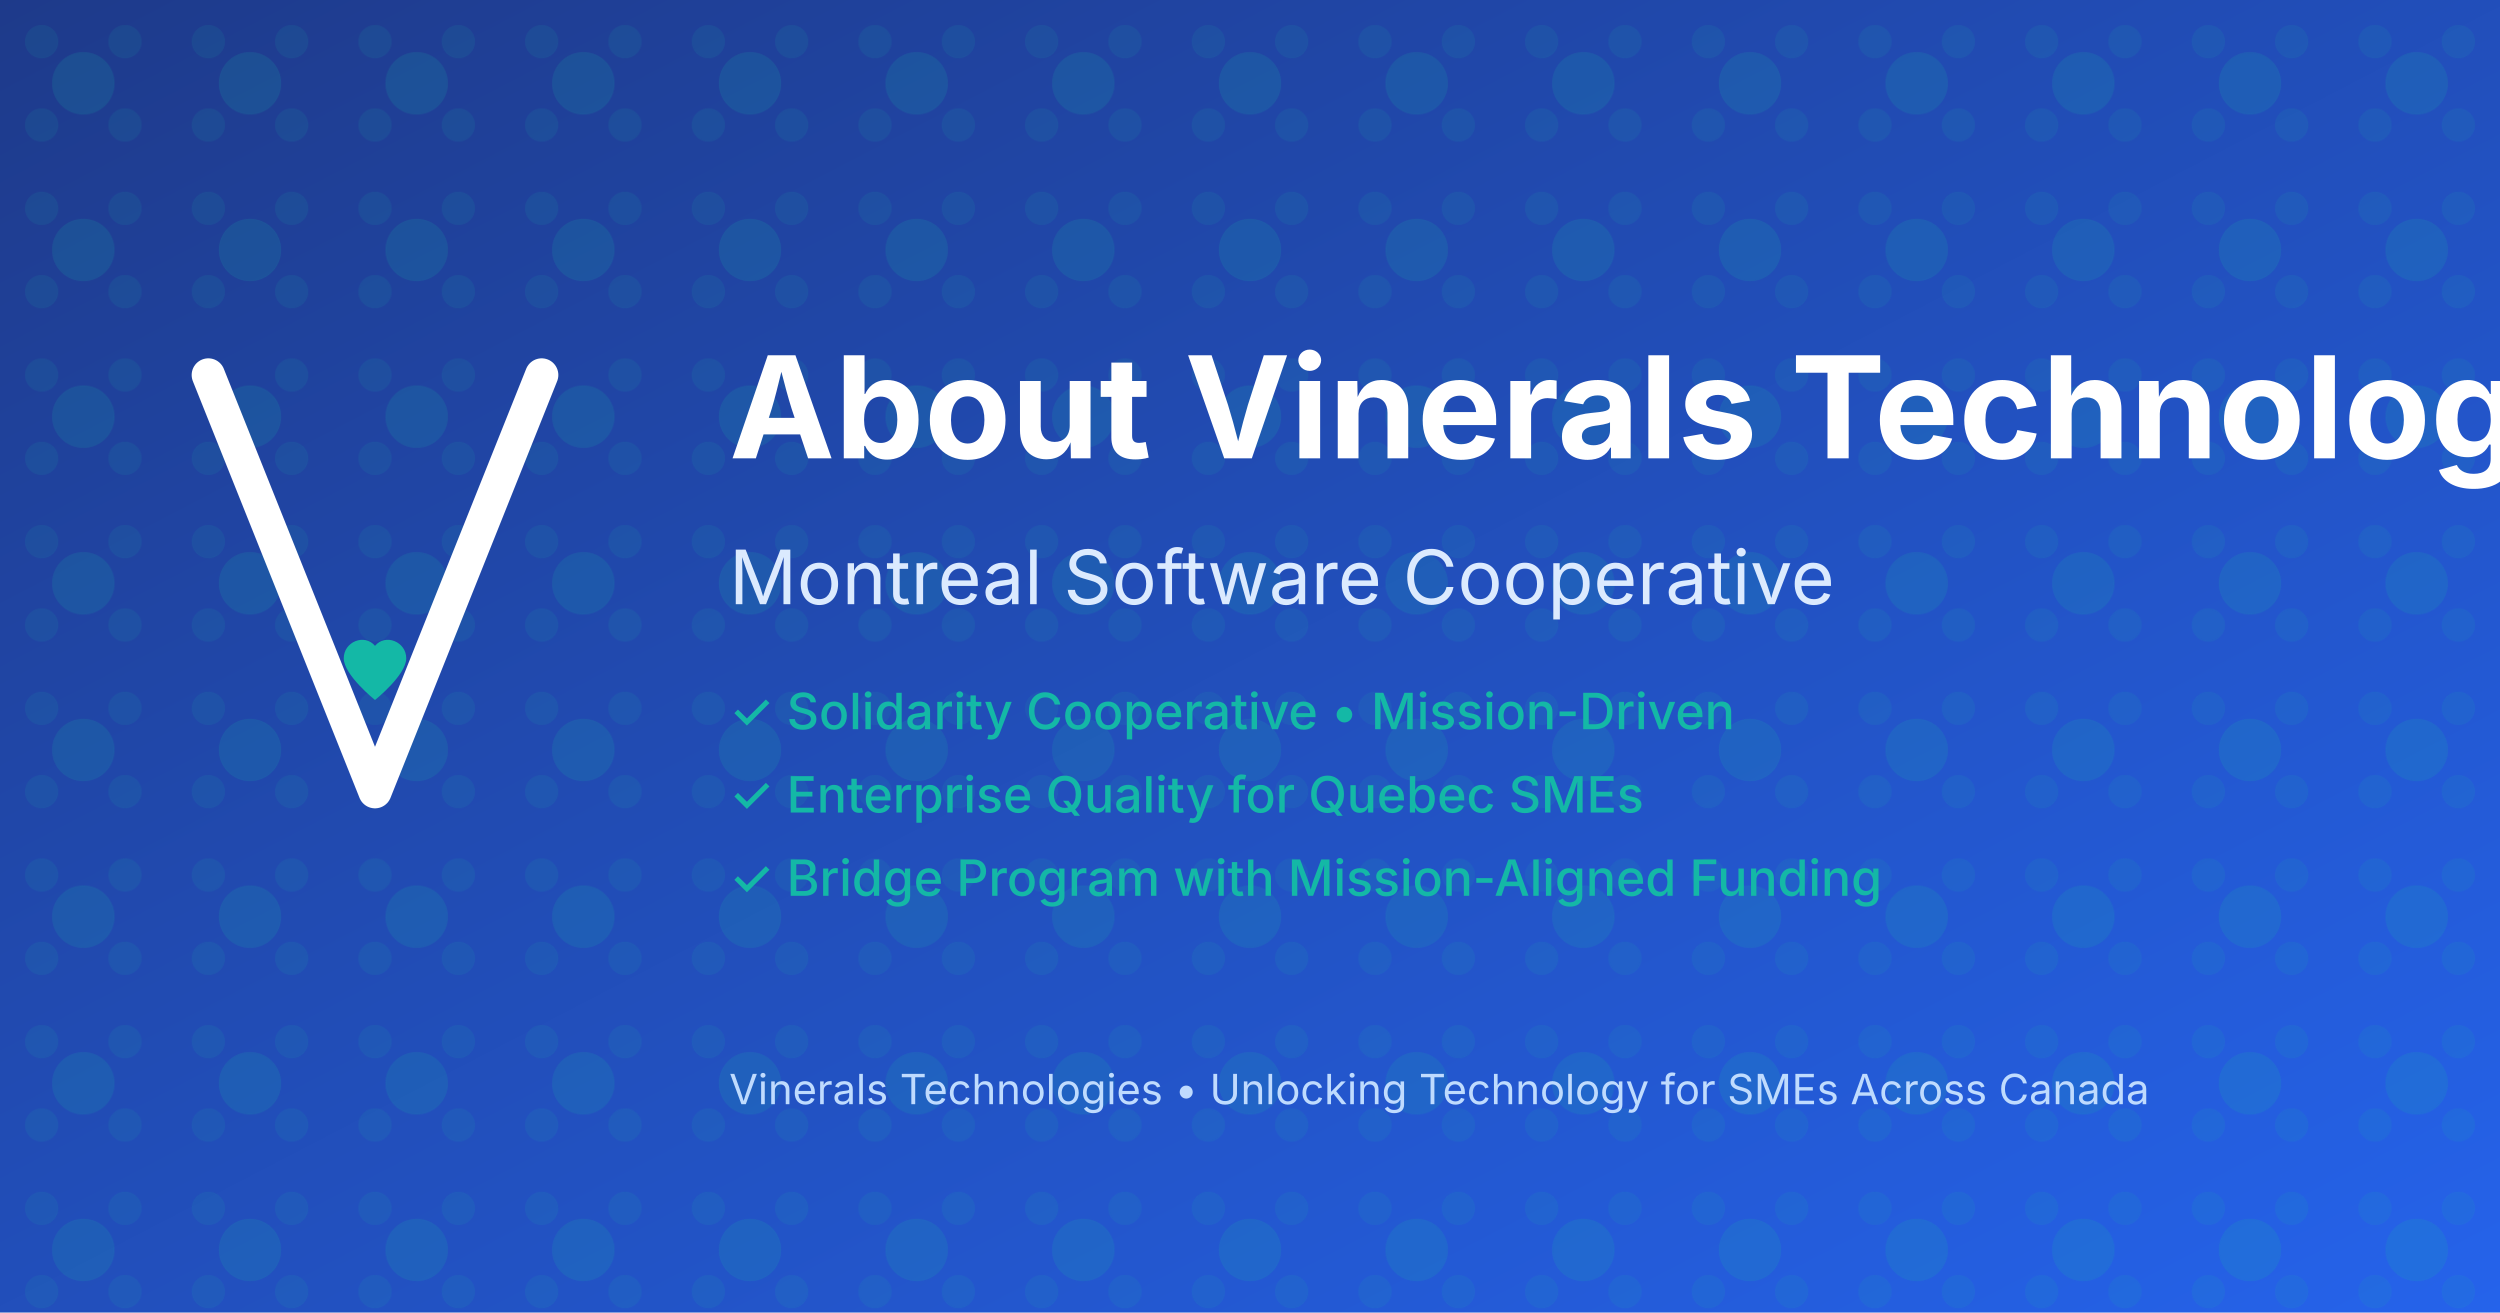
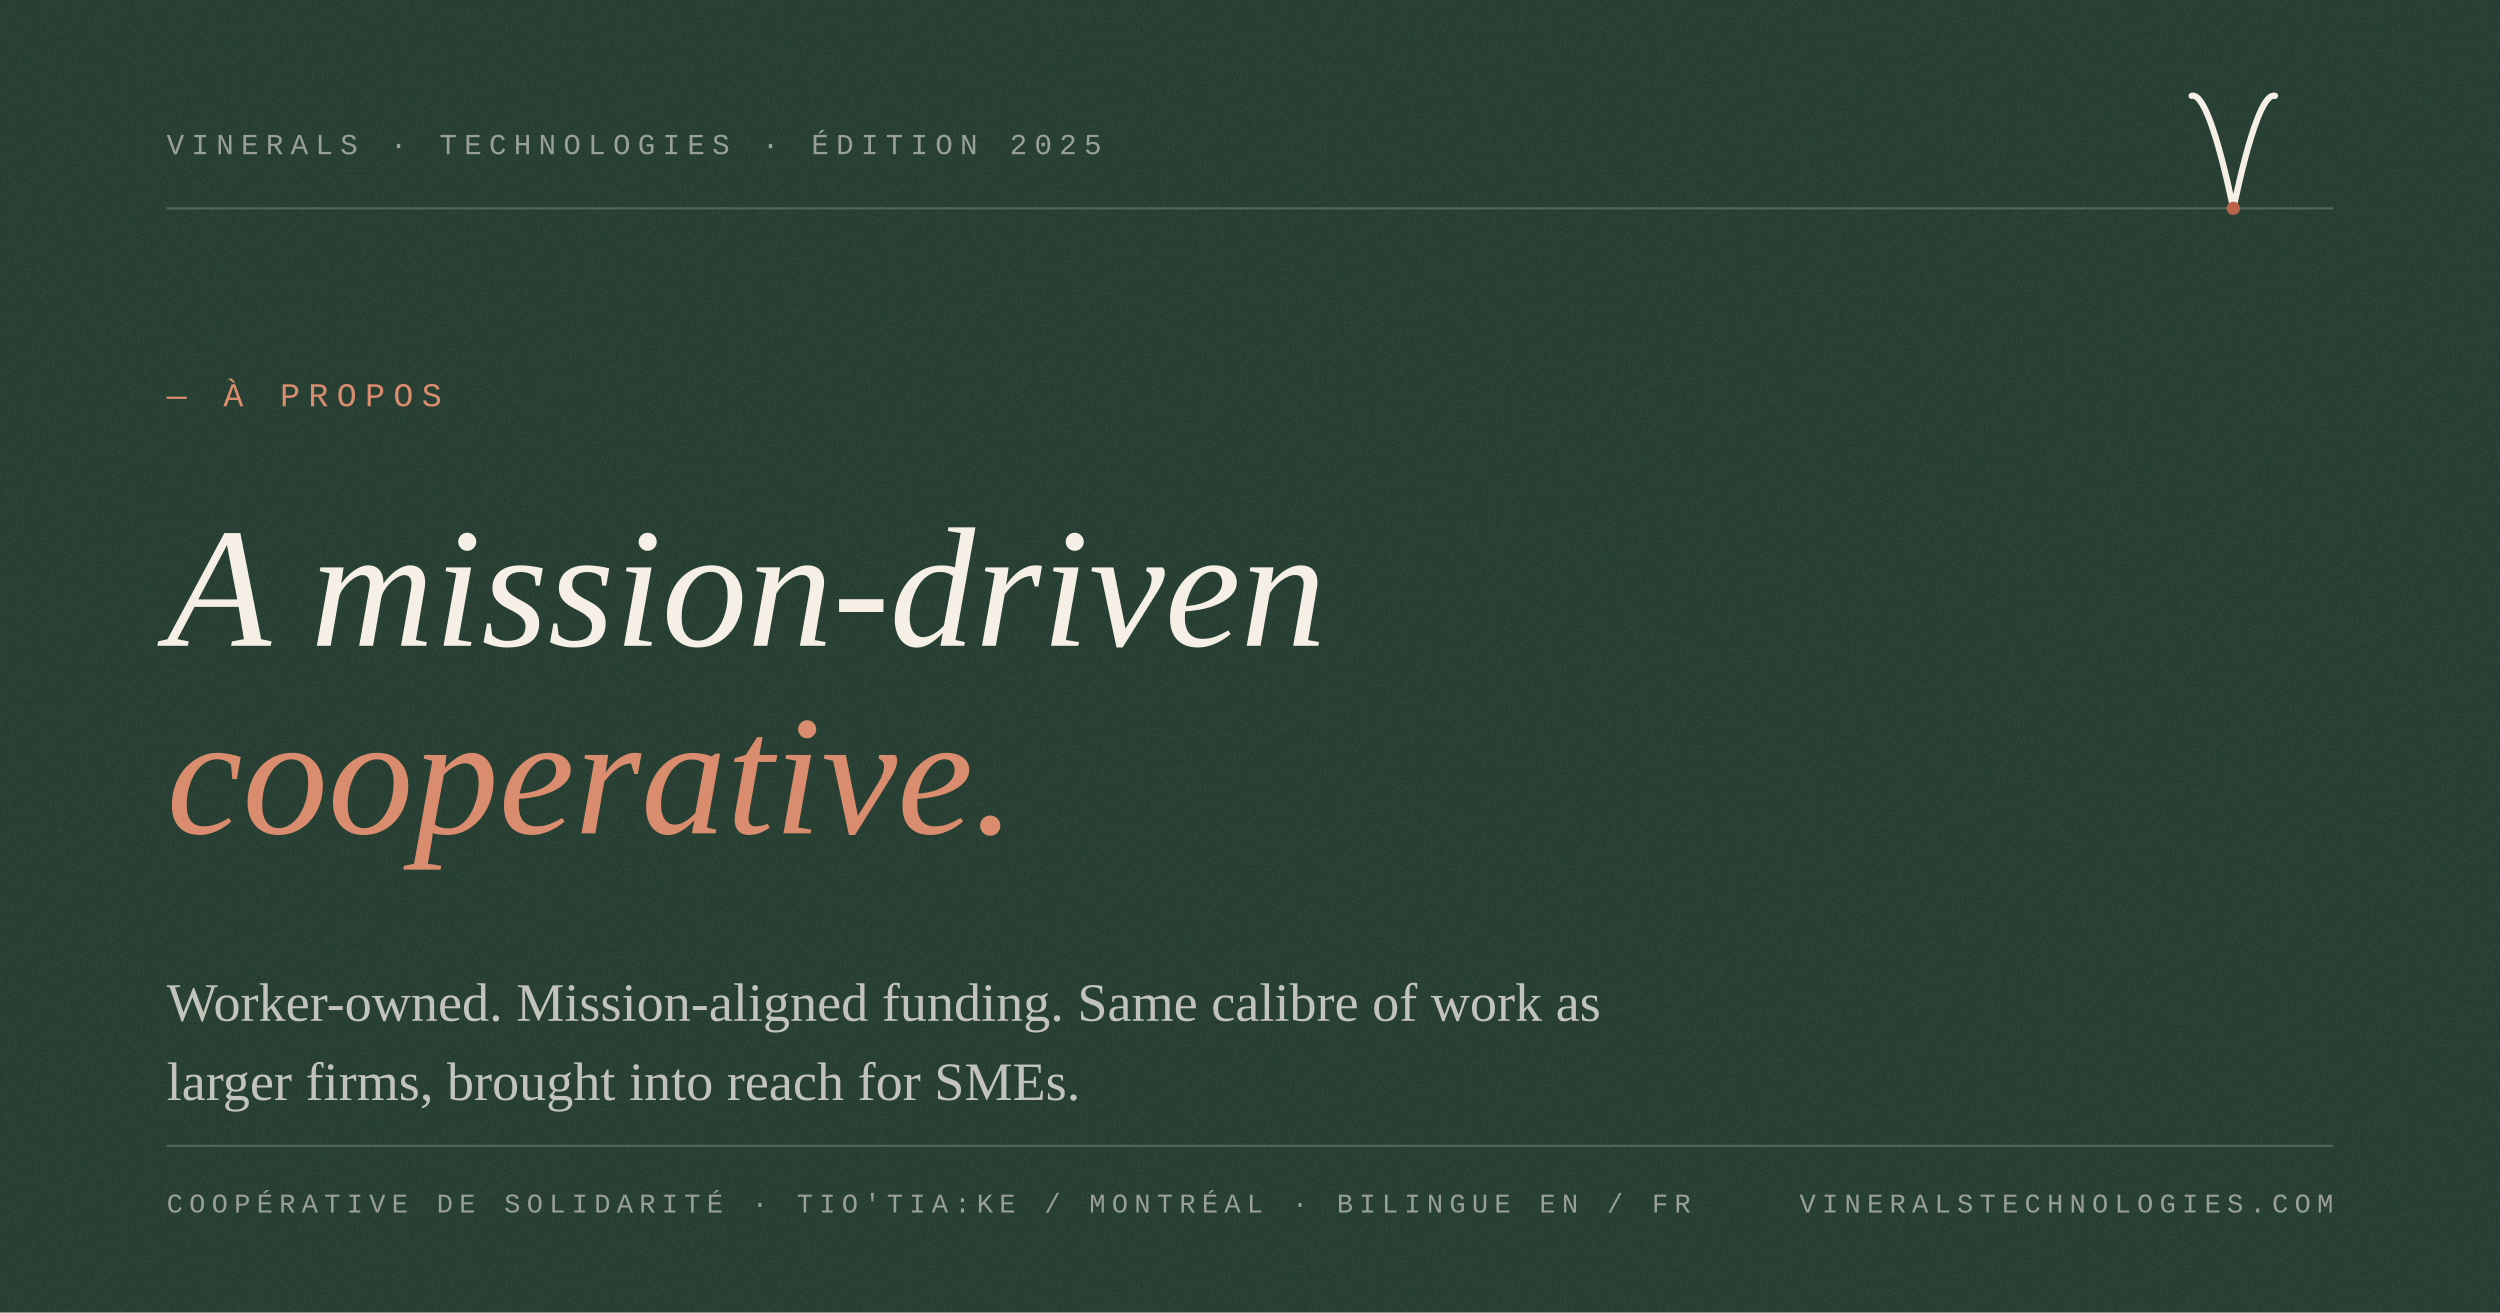
- <svg xmlns="http://www.w3.org/2000/svg" width="1200" height="630" viewBox="0 0 1200 630" fill="none">
+ <svg xmlns="http://www.w3.org/2000/svg" width="1200" height="630" viewBox="0 0 1200 630">
+   <rect width="1200" height="630" fill="#1F3A2E" />
  <defs>
-     <linearGradient id="gradient" x1="0%" y1="0%" x2="100%" y2="100%">
-       <stop offset="0%" style="stop-color:#1e3a8a;stop-opacity:1" />
-       <stop offset="100%" style="stop-color:#2563eb;stop-opacity:1" />
-     </linearGradient>
-     <pattern id="cooperative" x="0" y="0" width="80" height="80" patternUnits="userSpaceOnUse">
-       <circle cx="40" cy="40" r="15" fill="#14b8a6" opacity="0.15" />
-       <circle cx="20" cy="20" r="8" fill="#14b8a6" opacity="0.1" />
-       <circle cx="60" cy="20" r="8" fill="#14b8a6" opacity="0.1" />
-       <circle cx="20" cy="60" r="8" fill="#14b8a6" opacity="0.1" />
-       <circle cx="60" cy="60" r="8" fill="#14b8a6" opacity="0.1" />
-     </pattern>
+     <filter id="grain" x="0" y="0" width="100%" height="100%">
+       <feTurbulence type="fractalNoise" baseFrequency="0.85" numOctaves="2" stitchTiles="stitch" />
+       <feColorMatrix values="0 0 0 0 0.247 0 0 0 0 0.219 0 0 0 0 0.161 0 0 0 0.35 0" />
+       <feComposite in2="SourceGraphic" operator="in" />
+     </filter>
  </defs>
-   <rect width="1200" height="630" fill="url(#gradient)" />
-   <rect width="1200" height="630" fill="url(#cooperative)" />
-   <g transform="translate(100, 180)">
-     <path d="M0 0 L80 200 L160 0" stroke="#ffffff" stroke-width="16" stroke-linecap="round" stroke-linejoin="round" fill="none" />
-     <g transform="translate(65, 120)">
-       <path d="M15 8 C15 4 10 2 7.5 5 C5 2 0 4 0 8 C0 12 7.5 18 7.5 18 C7.5 18 15 12 15 8 Z" fill="#14b8a6" transform="scale(2)" />
-     </g>
+   <rect width="1200" height="630" fill="#1F3A2E" filter="url(#grain)" opacity="0.5" />
+   <text x="80" y="74" font-family="&quot;DM Mono&quot;, &quot;Courier New&quot;, Courier, monospace" font-size="14" letter-spacing="3.5" fill="rgba(245, 239, 230, 0.55)">VINERALS · TECHNOLOGIES · ÉDITION 2025</text>
+   <line x1="80" y1="100" x2="1120" y2="100" stroke="rgba(245, 239, 230, 0.22)" stroke-width="1" />
+   <g transform="translate(1040, 30)">
+     <path d="M12 16 Q 20 14, 32 70 Q 44 14, 52 16" stroke="#F5EFE6" stroke-width="3" stroke-linecap="round" stroke-linejoin="round" fill="none" />
+     <circle cx="32" cy="70" r="3.2" fill="#B8634A" />
  </g>
-   <text x="350" y="220" font-family="system-ui, -apple-system, sans-serif" font-size="68" font-weight="700" fill="#ffffff">
-     About Vinerals Technologies
+   <text x="80" y="195" font-family="&quot;DM Mono&quot;, &quot;Courier New&quot;, Courier, monospace" font-size="16" letter-spacing="4" fill="#DA8C6E">— À PROPOS</text>
+   <text x="80" y="310" font-family="&quot;Cormorant Garamond&quot;, &quot;Cormorant&quot;, Georgia, &quot;Times New Roman&quot;, serif" font-style="italic" font-size="82" font-weight="500" fill="#F5EFE6">A mission-driven</text>
+   <text x="80" y="400" font-family="&quot;Cormorant Garamond&quot;, &quot;Cormorant&quot;, Georgia, &quot;Times New Roman&quot;, serif" font-style="italic" font-size="82" font-weight="500" fill="#DA8C6E">cooperative.</text>
+   <text x="80" y="490" font-family="&quot;Cormorant Garamond&quot;, &quot;Cormorant&quot;, Georgia, &quot;Times New Roman&quot;, serif" font-size="26" font-weight="400" fill="rgba(245, 239, 230, 0.75)">
+     <tspan x="80" dy="0">Worker-owned. Mission-aligned funding. Same calibre of work as</tspan>
+     <tspan x="80" dy="38">larger firms, brought into reach for SMEs.</tspan>
  </text>
-   <text x="350" y="290" font-family="system-ui, -apple-system, sans-serif" font-size="36" font-weight="400" fill="#dbeafe">
-     Montreal Software Cooperative
-   </text>
-   <g transform="translate(350, 350)">
-     <text x="0" y="0" font-family="system-ui, -apple-system, sans-serif" font-size="24" font-weight="500" fill="#14b8a6">
-       ✓ Solidarity Cooperative • Mission-Driven
-     </text>
-     <text x="0" y="40" font-family="system-ui, -apple-system, sans-serif" font-size="24" font-weight="500" fill="#14b8a6">
-       ✓ Enterprise Quality for Quebec SMEs
-     </text>
-     <text x="0" y="80" font-family="system-ui, -apple-system, sans-serif" font-size="24" font-weight="500" fill="#14b8a6">
-       ✓ Bridge Program with Mission-Aligned Funding
-     </text>
-   </g>
-   <text x="350" y="530" font-family="system-ui, -apple-system, sans-serif" font-size="20" font-weight="400" fill="#bfdbfe">
-     Vinerals Technologies • Unlocking Technology for SMEs Across Canada
-   </text>
+   <line x1="80" y1="550" x2="1120" y2="550" stroke="rgba(245, 239, 230, 0.22)" stroke-width="1" />
+   <text x="80" y="582" font-family="&quot;DM Mono&quot;, &quot;Courier New&quot;, Courier, monospace" font-size="13" letter-spacing="3" fill="rgba(245, 239, 230, 0.55)">COOPÉRATIVE DE SOLIDARITÉ · TIO'TIA:KE / MONTRÉAL · BILINGUE EN / FR</text>
+   <text x="1120" y="582" text-anchor="end" font-family="&quot;DM Mono&quot;, &quot;Courier New&quot;, Courier, monospace" font-size="13" letter-spacing="3" fill="rgba(245, 239, 230, 0.55)">VINERALSTECHNOLOGIES.COM</text>
</svg>
